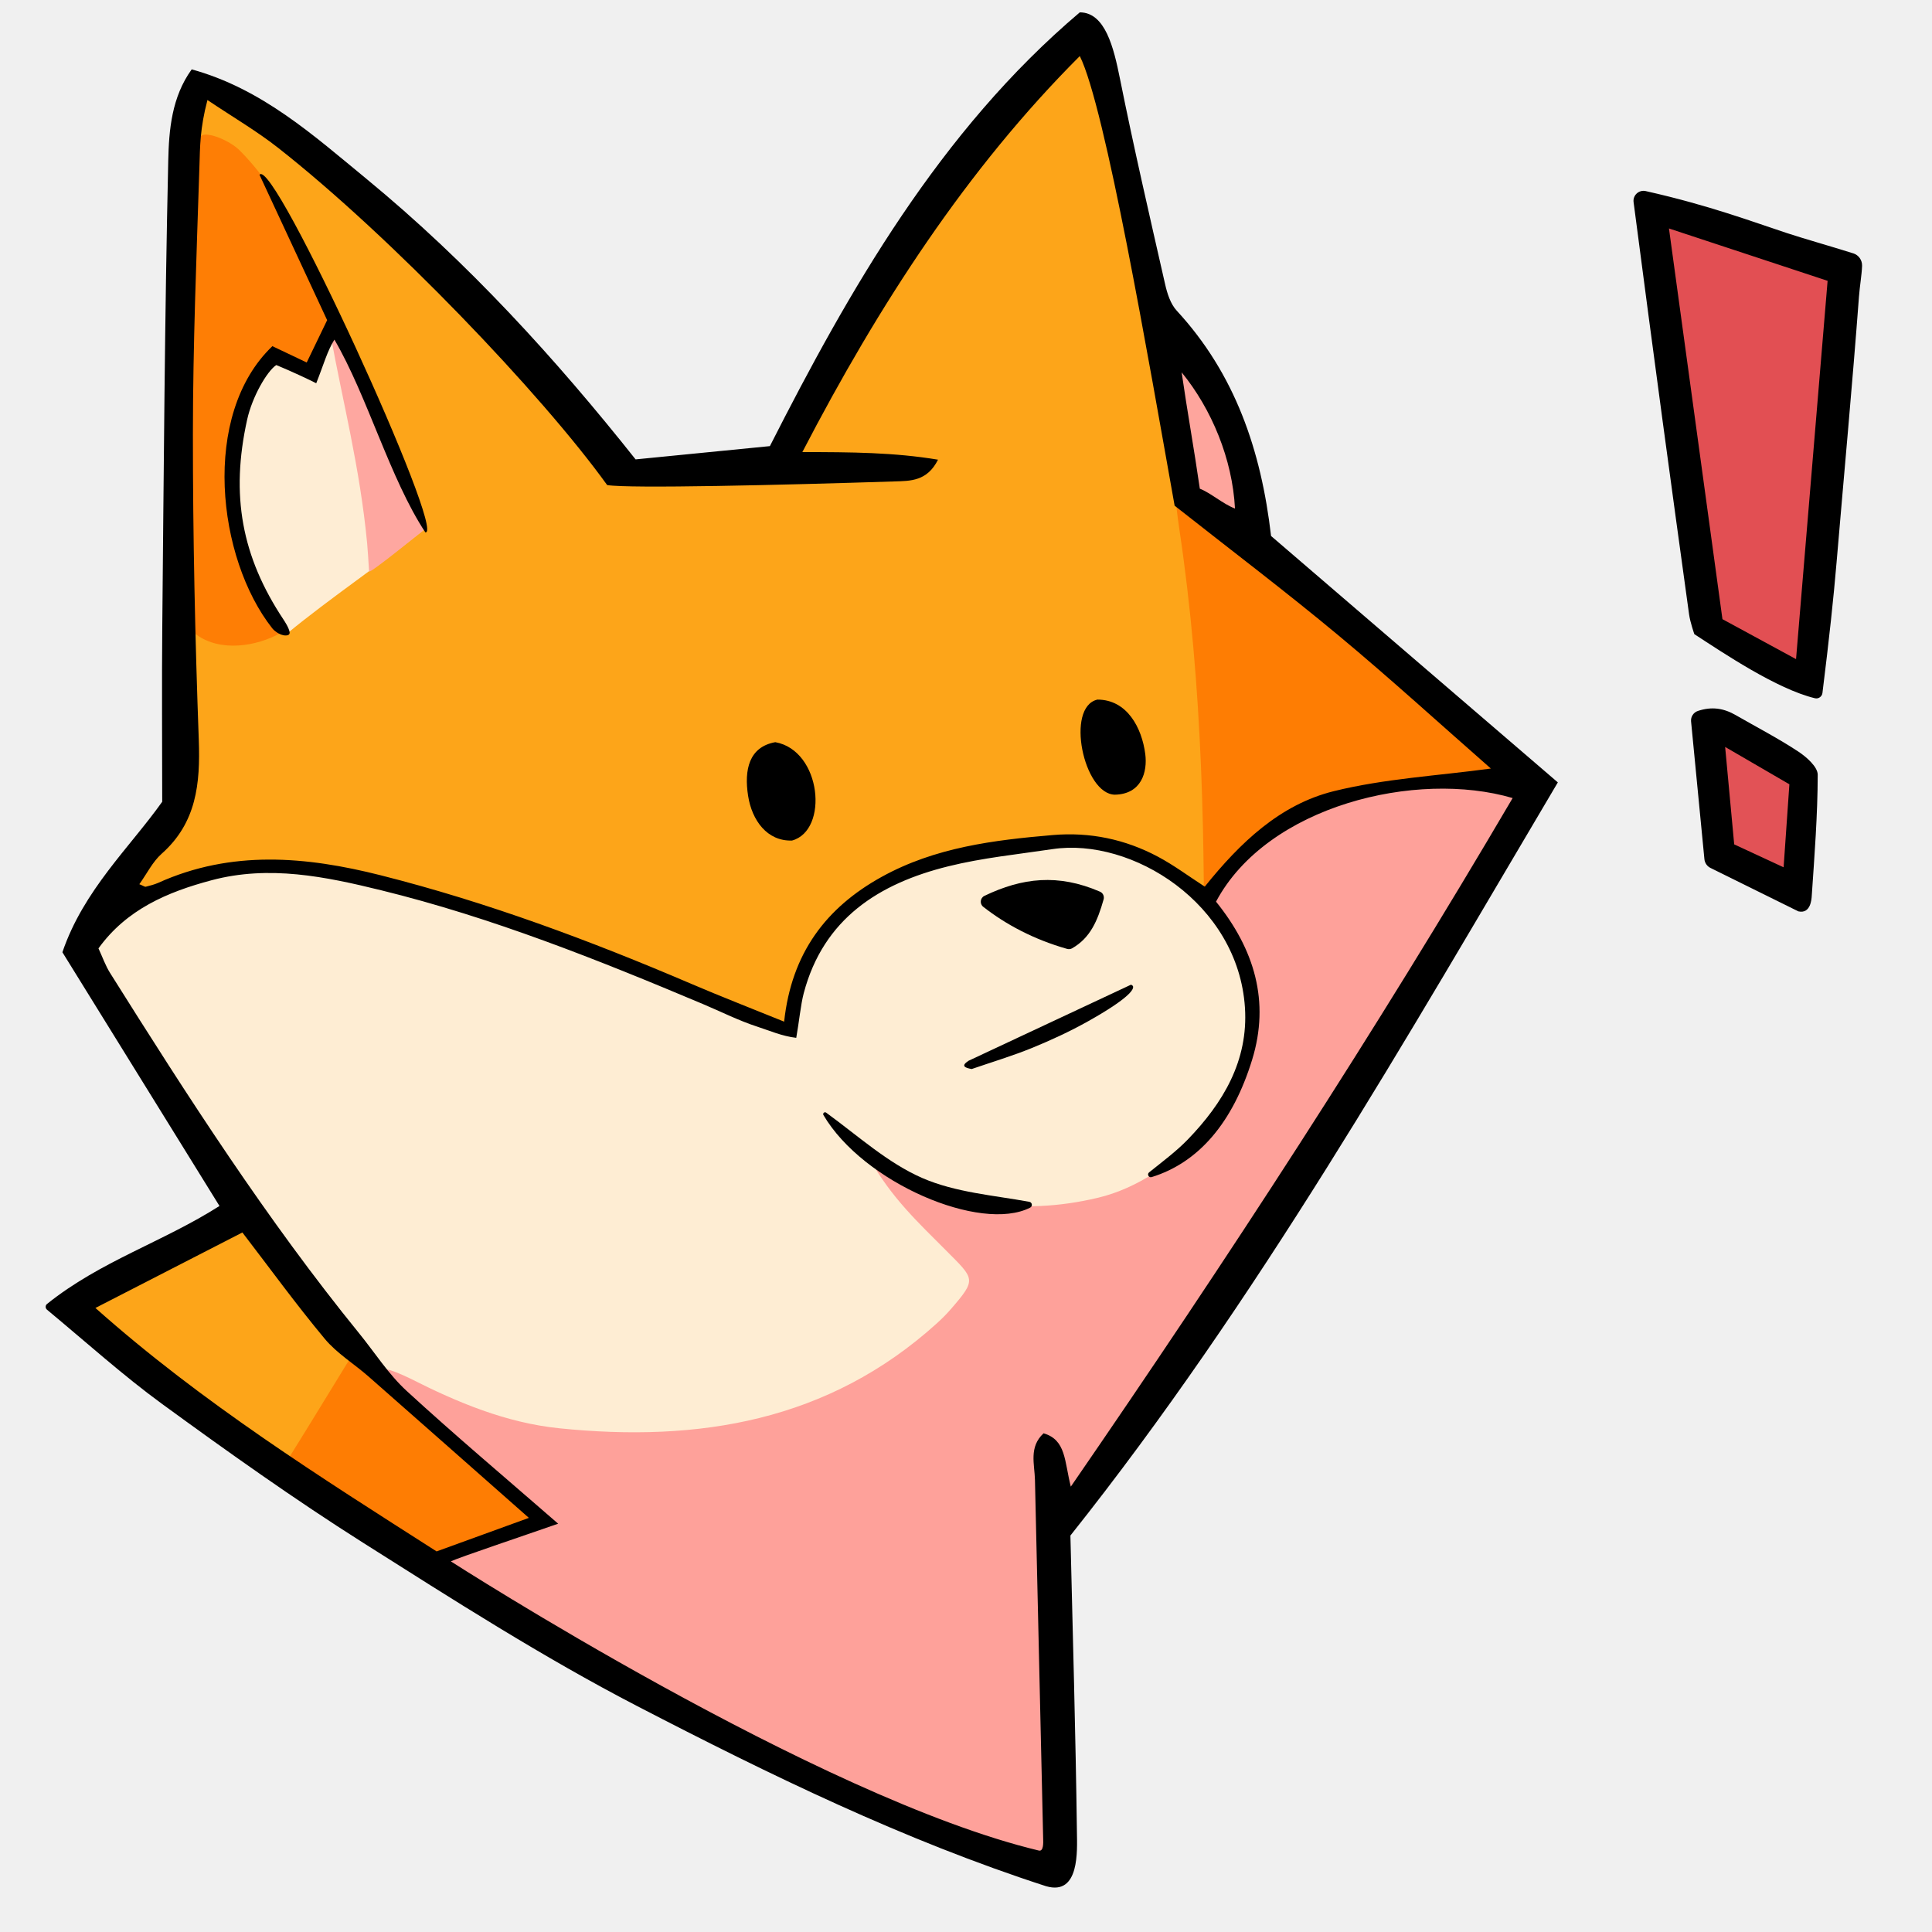
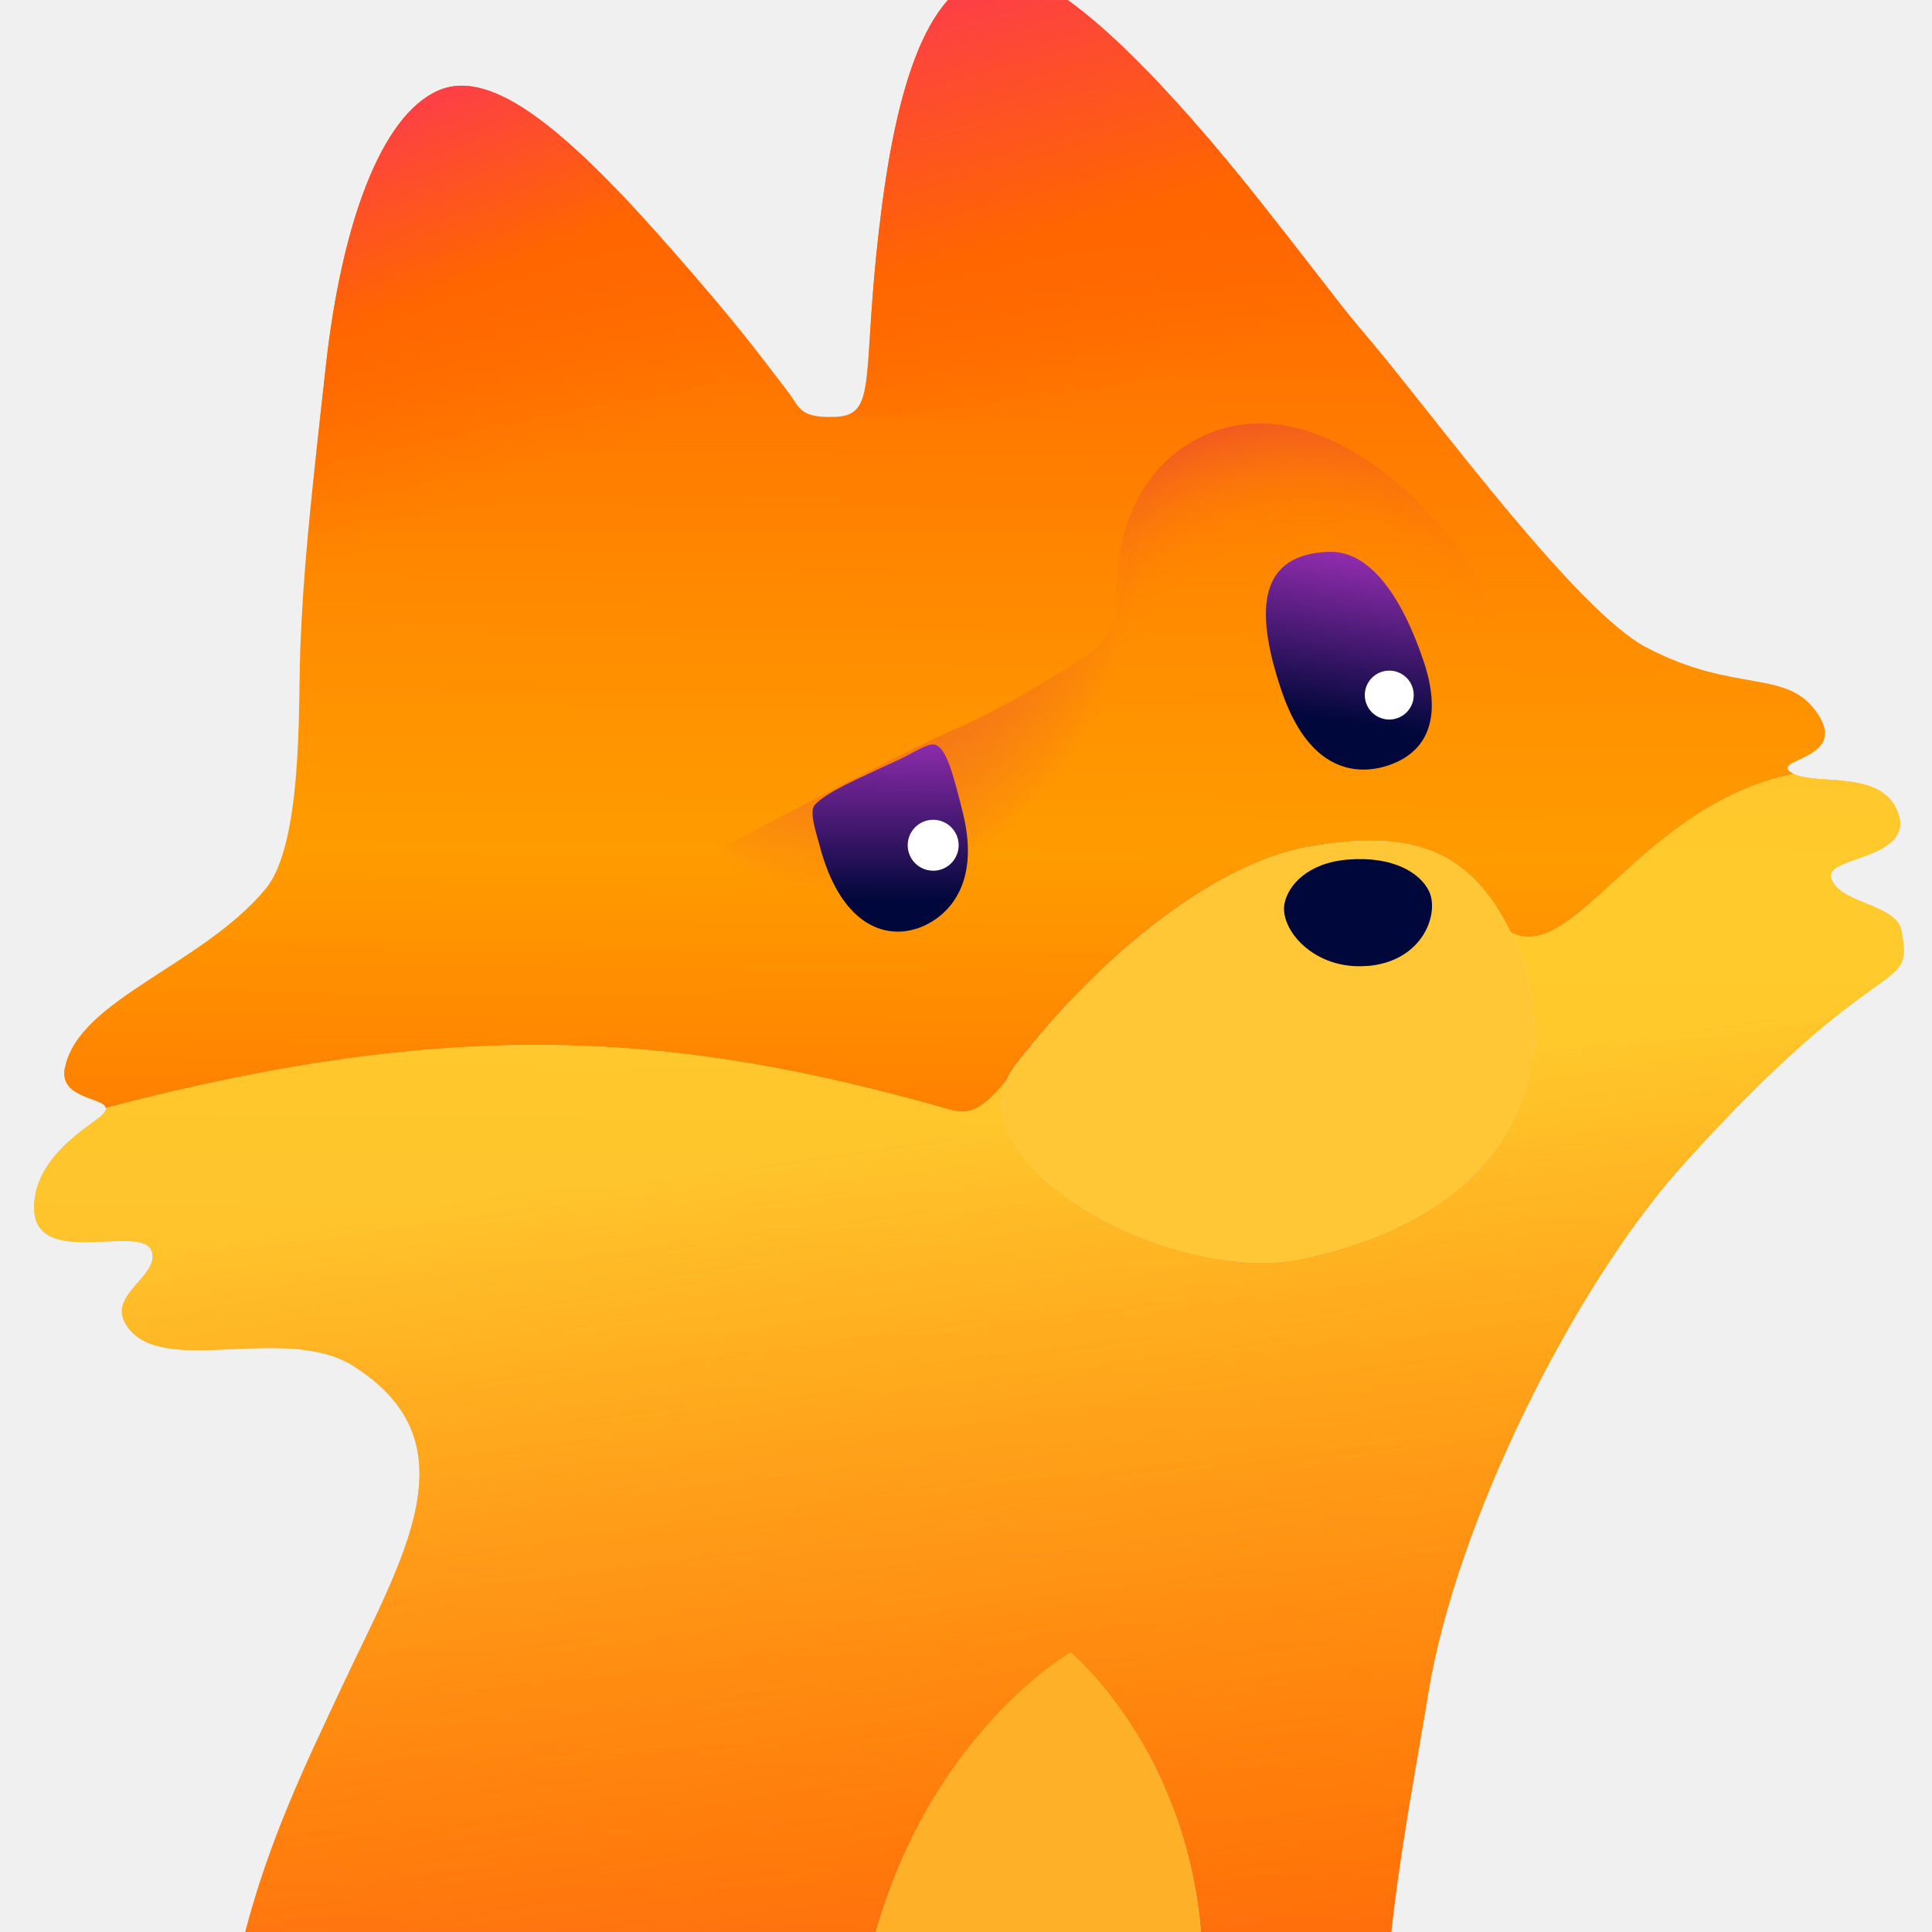
- <svg xmlns="http://www.w3.org/2000/svg" id="security_error_v5" viewBox="0 0 531.33 531.33">
+ <svg xmlns="http://www.w3.org/2000/svg" width="140" height="140" viewBox="0 0 140 140" fill="none">
+   <g clip-path="url(#c0)">
+     <path d="M4.705 77.385C5.649 72.437 14.697 69.931 19.262 64.39C21.939 61.143 21.614 51.094 21.752 47.335C21.752 47.278 21.752 47.221 21.752 47.164C21.972 41.452 22.444 36.911 23.623 26.398C24.738 16.439 27.545 8.375 31.777 6.552C35.699 4.86 41.215 9.579 48.84 18.286C53.348 23.437 54.479 24.958 57.156 28.465C57.449 28.848 57.628 29.214 57.888 29.507C58.303 29.979 58.93 30.28 60.565 30.206C60.923 30.19 61.224 30.133 61.477 30.036C63.47 29.263 62.485 25.674 63.926 14.787C65.317 4.233 67.978 -2.016 72.852 -1.983C77.083 -1.959 85.082 6.699 91.412 14.714C96.653 21.354 97.059 22.045 99.094 24.421C101.461 27.196 105.457 32.477 109.476 37.269C113.138 41.631 116.808 45.593 119.265 46.895C125.815 50.354 129.566 48.36 131.772 51.802C133.741 54.886 128.899 54.975 129.607 55.813C129.705 55.927 129.835 56.009 129.981 56.082C118.948 58.312 114.049 70.004 109.468 67.555C108.207 64.976 106.702 63.251 104.863 62.209C102.234 60.728 98.947 60.63 94.757 61.387C88.532 62.518 81.103 68.206 75.374 74.976C74.74 75.725 74.121 76.481 73.535 77.254C73.275 77.596 73.08 77.954 72.925 78.312C71.176 80.371 70.329 80.843 68.816 80.412C48.937 74.748 32.997 73.658 7.659 80.289C7.553 79.516 4.257 79.647 4.689 77.385H4.705Z" fill="url(#g0)" />
+     <path opacity="0.7" d="M52.599 61.281C52.599 61.281 65.032 54.666 69.247 52.819C73.544 50.939 76.619 48.775 78.645 47.579C83.617 44.666 79.069 34.454 89.166 31.37C98.833 28.416 123.179 42.835 107.784 59.394C92.389 75.944 61.224 78.524 55.593 73.226C49.963 67.929 52.428 61.932 52.599 61.273V61.281Z" fill="url(#g1)" />
+     <path opacity="0.7" d="M102.788 36.44C98.345 31.997 91.949 28.645 86.18 32.135C80.403 35.626 80.395 43.446 81.469 47.075C82.543 50.704 84.829 56.986 86.302 58.467C87.783 59.947 97.36 55.065 102.592 51.306C107.832 47.547 110.705 44.365 102.788 36.448V36.44Z" fill="url(#g2)" />
+     <path d="M94.691 31.231C91.9 30.369 88.971 30.45 86.18 32.135C85.871 32.322 85.586 32.525 85.309 32.737C76.391 31.126 65.228 30.288 61.484 30.043C63.478 29.27 62.493 25.682 63.934 14.795C65.325 4.241 67.986 -2.008 72.86 -1.975C77.091 -1.951 85.09 6.707 91.42 14.722C96.661 21.361 97.067 22.053 99.102 24.429C101.469 27.204 105.465 32.484 109.484 37.277L106.905 37.179C103.349 34.055 98.727 31.923 94.691 31.24V31.231Z" fill="url(#g3)" />
+     <path d="M21.76 47.164C21.98 41.452 22.452 36.912 23.632 26.399C24.747 16.439 27.554 8.375 31.785 6.553C35.707 4.86 41.224 9.58 48.848 18.286C53.356 23.437 54.487 24.959 57.164 28.466C57.457 28.848 57.636 29.214 57.897 29.507C55.179 30.549 49.149 32.868 43.136 35.301C33.591 39.149 25.601 44.43 21.768 47.164H21.76Z" fill="url(#g4)" />
+     <path d="M25.617 98.988C20.581 95.807 11.435 99.989 9.083 95.904C7.854 93.772 11.557 92.471 11.004 90.68C10.361 88.605 2.606 91.966 2.476 87.637C2.37 84.163 5.902 81.966 7.106 81.046C7.545 80.713 7.7 80.477 7.675 80.289C33.014 73.65 48.954 74.748 68.833 80.412C70.338 80.843 71.192 80.371 72.942 78.312C70.11 84.887 85.164 93.227 94.529 91.177C111.422 87.483 113.155 75.537 109.697 67.995C109.623 67.84 109.55 67.702 109.477 67.555C114.058 70.004 118.948 58.32 129.99 56.082C131.707 56.944 136.703 55.7 137.614 59.15C138.42 62.225 132.382 62.111 132.675 63.535C133.074 65.472 137.419 65.464 137.777 67.417C138.697 72.315 136.532 68.165 121.869 84.513C114.058 93.219 105.49 110.339 103.488 122.772C102.707 127.598 101.348 134.53 100.713 141.081H87.1C86.335 126.979 77.58 119.762 77.58 119.762C77.58 119.762 67.14 125.734 63.169 141.081H17.497C19.287 133.676 22.159 127.826 24.747 122.301C29.173 112.854 34.438 104.57 25.617 98.996V98.988Z" fill="url(#g5)" />
+     <path opacity="0.6" d="M25.617 98.988C20.581 95.807 11.435 99.989 9.083 95.904C7.854 93.772 11.557 92.471 11.004 90.68C10.361 88.605 2.606 91.966 2.476 87.637C2.37 84.163 5.902 81.966 7.106 81.046C7.545 80.713 7.7 80.477 7.675 80.289C33.014 73.65 48.954 74.748 68.833 80.412C70.338 80.843 71.192 80.371 72.942 78.312C70.11 84.887 85.164 93.227 94.529 91.177C111.422 87.483 113.155 75.537 109.697 67.995C109.623 67.84 109.55 67.702 109.477 67.555C114.058 70.004 118.948 58.32 129.99 56.082C131.707 56.944 136.703 55.7 137.614 59.15C138.42 62.225 132.382 62.111 132.675 63.535C133.074 65.472 137.419 65.464 137.777 67.417C138.697 72.315 136.532 68.165 121.869 84.513C114.058 93.219 105.49 110.339 103.488 122.772C102.707 127.598 101.348 134.53 100.713 141.081H87.1C86.335 126.979 77.58 119.762 77.58 119.762C77.58 119.762 67.14 125.734 63.169 141.081H17.497C19.287 133.676 22.159 127.826 24.747 122.301C29.173 112.854 34.438 104.57 25.617 98.996V98.988Z" fill="url(#g6)" />
+     <path d="M75.382 74.975C81.111 68.206 88.532 62.526 94.765 61.387C98.955 60.622 102.251 60.728 104.871 62.209C106.71 63.242 108.215 64.967 109.476 67.555C109.549 67.701 109.623 67.839 109.696 67.994C113.154 75.537 111.421 87.482 94.529 91.176C85.155 93.227 70.11 84.878 72.941 78.312C73.096 77.954 73.291 77.604 73.552 77.254C74.138 76.481 74.756 75.724 75.391 74.975H75.382Z" fill="#FFC635" />
+     <path d="M77.579 119.745C77.579 119.745 86.335 126.971 87.1 141.064H63.169C67.14 125.718 77.579 119.745 77.579 119.745Z" fill="#FFB029" />
+     <path d="M99.077 69.994C95.196 70.32 92.714 67.317 93.08 65.478C93.341 64.168 94.732 62.532 97.67 62.288C100.99 62.02 102.918 63.281 103.545 64.567C104.318 66.145 103.162 69.66 99.085 70.002L99.077 69.994Z" fill="#00073A" />
+     <path d="M66.457 67.278C64.016 68.092 60.859 66.92 59.378 61.216C59.158 60.37 58.605 58.799 59.044 58.327C59.915 57.383 61.998 56.513 65.155 55.04C66.18 54.56 67.312 53.787 67.775 53.966C68.548 54.259 68.996 55.764 69.769 58.881C71.168 64.511 68.272 66.676 66.457 67.286V67.278Z" fill="url(#g7)" />
+     <path d="M65.807 61.591C65.62 60.59 66.279 59.622 67.28 59.435C68.281 59.248 69.249 59.907 69.436 60.908C69.623 61.909 68.964 62.877 67.963 63.064C66.962 63.251 65.994 62.592 65.807 61.591Z" fill="white" />
+     <path d="M96.304 39.986C99.225 39.889 101.552 43.144 103.147 47.871C103.481 48.856 103.66 49.71 103.725 50.459C104.018 53.787 102.016 54.999 100.576 55.471C99.714 55.756 98.07 56.09 96.402 55.129C95.124 54.397 93.839 52.908 92.87 50.068C90.755 43.835 91.414 40.157 96.296 39.986H96.304Z" fill="url(#g8)" />
+     <path d="M100.2 48.659C101.144 48.399 102.121 48.952 102.381 49.896C102.641 50.84 102.088 51.816 101.144 52.077C100.2 52.337 99.224 51.784 98.963 50.84C98.703 49.896 99.256 48.919 100.2 48.659Z" fill="white" />
+   </g>
  <defs>
-     <style>.cls-1,.cls-13,.cls-15{stroke-width:0}.cls-13{fill:#fe7d03}.cls-15{fill:#feedd4}</style>
+     <linearGradient id="g0" x1="68.865" y1="15.755" x2="67.555" y2="174.881" gradientUnits="userSpaceOnUse">
+       <stop stop-color="#FF6600" />
+       <stop offset="0.04" stop-color="#FF6F00" />
+       <stop offset="0.2" stop-color="#FF8F00" />
+       <stop offset="0.29" stop-color="#FF9C00" />
+       <stop offset="0.52" stop-color="#FF6600" />
+       <stop offset="0.86" stop-color="#FB2872" />
+     </linearGradient>
+     <radialGradient id="g1" cx="0" cy="0" r="1" gradientUnits="userSpaceOnUse" gradientTransform="translate(61.0777 38.006) rotate(180) scale(23.5646 29.6914)">
+       <stop stop-color="#D81F60" stop-opacity="0.5" />
+       <stop offset="0.22" stop-color="#D81F60" stop-opacity="0.49" />
+       <stop offset="0.39" stop-color="#D81F60" stop-opacity="0.44" />
+       <stop offset="0.54" stop-color="#D81F60" stop-opacity="0.37" />
+       <stop offset="0.68" stop-color="#D81F60" stop-opacity="0.26" />
+       <stop offset="0.81" stop-color="#D81F60" stop-opacity="0.12" />
+       <stop offset="0.91" stop-color="#D81F60" stop-opacity="0" />
+     </radialGradient>
+     <radialGradient id="g2" cx="0" cy="0" r="1" gradientUnits="userSpaceOnUse" gradientTransform="translate(94.7808 53.6901) rotate(180) scale(23.4425 23.4426)">
+       <stop offset="0.63" stop-color="#D81F60" stop-opacity="0" />
+       <stop offset="0.7" stop-color="#D81F60" stop-opacity="0.02" />
+       <stop offset="0.77" stop-color="#D81F60" stop-opacity="0.07" />
+       <stop offset="0.84" stop-color="#D81F60" stop-opacity="0.16" />
+       <stop offset="0.91" stop-color="#D81F60" stop-opacity="0.28" />
+       <stop offset="0.98" stop-color="#D81F60" stop-opacity="0.43" />
+       <stop offset="1" stop-color="#D81F60" stop-opacity="0.5" />
+     </radialGradient>
+     <linearGradient id="g3" x1="83.837" y1="27.692" x2="72.73" y2="-12.407" gradientUnits="userSpaceOnUse">
+       <stop stop-color="#FF6600" stop-opacity="0" />
+       <stop offset="0.05" stop-color="#FF6600" stop-opacity="0.17" />
+       <stop offset="0.3" stop-color="#FF6600" />
+       <stop offset="0.65" stop-color="#FD4737" />
+       <stop offset="1" stop-color="#FB2872" />
+     </linearGradient>
+     <linearGradient id="g4" x1="38.571" y1="35.154" x2="24.966" y2="0.784" gradientUnits="userSpaceOnUse">
+       <stop stop-color="#FF6600" stop-opacity="0" />
+       <stop offset="0.04" stop-color="#FF6600" stop-opacity="0.05" />
+       <stop offset="0.11" stop-color="#FF6600" stop-opacity="0.2" />
+       <stop offset="0.21" stop-color="#FF6600" stop-opacity="0.43" />
+       <stop offset="0.33" stop-color="#FF6600" stop-opacity="0.75" />
+       <stop offset="0.42" stop-color="#FF6600" />
+       <stop offset="0.71" stop-color="#FD4737" />
+       <stop offset="1" stop-color="#FB2872" />
+     </linearGradient>
+     <linearGradient id="g5" x1="70.712" y1="17.619" x2="68.849" y2="243.386" gradientUnits="userSpaceOnUse">
+       <stop stop-color="#FF6600" />
+       <stop offset="0.21" stop-color="#FF9C00" />
+       <stop offset="0.52" stop-color="#FF6600" />
+       <stop offset="0.86" stop-color="#FB2872" />
+     </linearGradient>
+     <linearGradient id="g6" x1="68.239" y1="61.054" x2="88.044" y2="196.876" gradientUnits="userSpaceOnUse">
+       <stop offset="0.15" stop-color="#FFEB49" />
+       <stop offset="0.34" stop-color="#FFC735" stop-opacity="0.73" />
+       <stop offset="0.58" stop-color="#FF9D1E" stop-opacity="0.42" />
+       <stop offset="0.78" stop-color="#FF7F0E" stop-opacity="0.19" />
+       <stop offset="0.92" stop-color="#FF6D03" stop-opacity="0.05" />
+       <stop offset="1" stop-color="#FF6600" stop-opacity="0" />
+     </linearGradient>
+     <linearGradient id="g7" x1="64.544" y1="49.586" x2="64.494" y2="67.346" gradientUnits="userSpaceOnUse">
+       <stop offset="0.16" stop-color="#A030B9" />
+       <stop offset="0.88" stop-color="#00073A" />
+     </linearGradient>
+     <linearGradient id="g8" x1="99.494" y1="36.187" x2="96.735" y2="54.47" gradientUnits="userSpaceOnUse">
+       <stop offset="0.16" stop-color="#A030B9" />
+       <stop offset="0.88" stop-color="#00073A" />
+     </linearGradient>
+     <clipPath id="c0">
+       <rect width="140" height="140" rx="14" fill="white" />
+     </clipPath>
  </defs>
-   <path d="M422.97 216.4c-21.16 34.58-43.68 71.6-65.31 105.89-15.17 24.04-29.8 48.74-47.75 70.61-13.83 16.85-20.95 30.5-20.95 40.5 0 18.06 2.9 50.74 2.87 68.88-.02 10.47-.75 14.01-10.87 10.12-63.4-24.35-124.62-55.9-180.92-94.41-25.49-17.43-51.61-33.84-74.55-54.81-5.74-5.24-6.7-4.93-1.53-7.78 11.12-6.14 23.54-11.54 35-17 5.8-2.76 6.93-9.47 3.92-14.06-9.31-14.17-19.12-28.04-27.87-42.54-16.18-26.82-15.94-18.77 1.35-44.75 4.02-6.04 8.62-11.7 12.55-17.79 1.31-2.04 1.93-4.91 1.9-7.39-.55-46.02-1.54-92.04-1.76-138.06-.07-14.5 1.49-29.03 2.92-43.49.99-9.96 2.36-9.31 11-3.91 40.81 25.54 75.77 64.06 106 101 4.23 5.17 37.29 3.67 45-1 0 0 9.6-18.29 14.19-26.91 16.34-30.66 36.87-58.33 59.5-84.51 2.1-2.43 6.24-5.41 8.54-4.8 3 .8 6.53 4.57 7.35 7.71 5.13 19.55 9.47 39.31 14.33 58.94.91 3.66 1.6 12.97 4.09 15.57 13.88 14.46 20.49 26.92 23.23 46.28.6 4.26 1.63 11.96 4.77 14.72 21.86 19.13 72.96 60.55 73 63Z" style="fill:#fda519;stroke-width:0" />
-   <path d="M47.37 162.15h-.82l-.82-.04V100.3c.52-.02 1.03-.03 1.55-.02.03 20.62.06 41.25.1 61.87Z" style="fill:#fee9d5;stroke-width:0" />
-   <path d="M47.27 100.28c-.52 0-1.03 0-1.55.02V83.94c.55-.02 1.1-.02 1.65-.02-.03 5.45-.07 10.9-.1 16.36Z" style="fill:#fef2e7;stroke-width:0" />
-   <path d="M311.19 387.47c3.62-20 17.36-95.18 19.79-110.81.5-43.88-.11-87.66-6.66-131.24-2.37-15.75-2.02-31.91-2.8-47.89-.08-1.69.59-3.41.91-5.12 1.55 1.15 3.4 2.05 4.61 3.49 10.55 12.51 14.56 27.62 16.73 43.37.83 6.05 2.33 10.81 7.76 15.17 20.96 16.84 41.22 34.56 61.76 51.94 9.24 7.81 9.95 9.67 3.81 19.74-20.15 33.01-40.36 65.98-61.02 98.67-13.39 21.18-27.62 41.83-41.47 62.72l-3.41-.03ZM140.77 334.29c22.76.21 43.39 17.46 45.7 39.79.69 6.64-.81 15.19-4.68 20.29-12.4 16.35-26.29 31.59-39.95 46.95-1.22 1.37-5.65 1.6-7.42.5-17.7-11.03-35.1-22.54-52.73-33.68-3.81-2.41-3.83-4.66-1.69-8.09 11.05-17.69 21.63-35.68 33.13-53.07 6.29-9.5 16.43-12.8 27.63-12.69Z" class="cls-13" />
-   <path d="M47.27 100.28c.03-5.45.07-10.9.1-16.36.66-12.06.9-24.17 2.21-36.16.42-3.84 2.86-8.79 5.9-10.5 1.85-1.04 7.85 1.49 10.48 4.15 14.87 15 20.78 35.15 27.75 54.7 9.05 25.41-1.04 48.97-9.75 71.3-3.79 9.71-33 19-36.61-5.25-.03-20.62-.06-41.25-.1-61.87Z" style="fill:#fe7e05;stroke-width:0" />
-   <path d="m311.19 387.47 3.41.03c-1.08 1.09-2.16 2.17-3.24 3.26-.06-1.1-.11-2.19-.17-3.29Z" style="fill:#fea14a;stroke-width:0" />
-   <path d="m310.05 394.16-.13-.59.45.08-.32.51z" style="fill:#fed0a5;stroke-width:0" />
-   <path d="M424.54 217.81c-4.99 8.21-9.94 16.44-14.97 24.62-15.79 25.68-31.26 51.55-47.51 76.94-15.58 24.34-31.91 48.2-48.06 72.18-3.35 4.98-6.86 10.03-11.14 14.16-7.02 6.77-10.07 14.29-9.41 24.21.8 12.07.2 24.23.2 36.36v46.74c-5.53-1.26-10.23-1.63-14.33-3.39-25.72-11.06-51.19-22.7-76.96-33.64-28.18-11.96-54.47-27.27-80.1-43.83-.73-.47-1.32-1.16-3.08-2.74 10.57-4.02 19.82-6.82 30.8-11-1.58-2.17-21.49-18.09-29-25-10.62-9.77-20-21.83-29.94-32.29-5.79-6.09-11.12-12.7-16.07-19.5-4.6-6.31-8.4-13.19-12.61-19.78-11.68-18.28-23.45-36.5-35.05-54.83-3.96-6.26-3.56-8.53 2.09-12.94 19.23-14.98 41.32-19.21 64.58-13.66 27.68 6.61 112.67 37.35 124 43 0 0 .4-17.62 9-27 22-24 54.53-24.69 59-25 29-2 44.62 14.93 46 16 16-28 41.29-29.95 55.84-31.39 7.17-.71 14.36-1.52 21.55-1.61 5.05-.06 10.12 1.02 15.17 1.59v1.82Z" style="fill:#feedd3;stroke-width:0" />
-   <path d="M86.15 102.4c.82-5 2.72-9.67 5.82-14 1.88 3.42 20 41 25 57-11.02 8.81-26.51 19.33-37.88 28.72-8.18-8.01-11.52-18.8-14.15-29.28-2.67-10.66-.79-26.56 4.03-37.44 5.15-11.63 5.67-8.78 17.18-5ZM317.97 87.82c13.29 9.68 19.52 23.7 23.35 38.97 1.64 6.55 2.2 13.36 3.6 22.29-5.44-2.87-9.27-5.36-13.45-6.97-5.56-2.15-5.74-6.36-6.58-11.4-2.38-14.36-5.75-28.56-8.73-42.82.6-.02 1.21-.04 1.81-.07Z" class="cls-15" />
-   <path d="M320.97 86.82c-.6.03-1.21.05-1.81.07-.7-4.28-1.39-8.56-2.09-12.84.66-.11 1.32-.21 1.98-.32l1.92 13.1Z" style="fill:#fef4e5;stroke-width:0" />
-   <path d="M112.87 379.14c12.97 6.58 26.33 12.16 40.94 13.66 38.34 3.92 74.06-1.91 103.86-28.88 1.34-1.22 2.64-2.51 3.82-3.88 7.18-8.29 6.57-8.22-1.26-16.09-7.49-7.54-15.06-14.46-21.26-25.55 0 0 2.09.75 2.53 1.01 19.41 11.87 39.02 15.09 60.47 9.99s42-28.19 42-49-12-33-12-33c12-17 30.27-26.92 39-29 21-5 36.68-4.74 46-2 6.34 1.86 5.74 1.21 3 6-8.09 14.17-15.1 26.36-24 40-29.04 44.54-56.01 90.84-87 134-10.24 14.26-20.97 17.85-20 35 1.16 20.43 3.11 54.5 3 75-.04 8.2.73 9.32-6.99 6.31-18.55-7.22-37.13-14.44-55.28-22.6-36.65-16.47-111.33-59.63-112.74-60.72 1.65-1.03 20.99-7.25 28-9 4.02-1 4.54-1.39 1.56-4.25-3.91-3.76-8-7.34-11.77-11.25-8.13-8.44-22.76-18.97-30.79-27.5.75-.07-1-3 8.89 1.74Z" style="fill:#fea19a;stroke-width:0" />
-   <path d="M321.31 84.93c6.56 9.98 14.39 19.37 19.29 30.11 4.27 9.36 5.37 20.21 7.62 30.45.93 4.2-1.05 4.27-4.56 3.02-10.06-3.58-16.78-8.68-17.5-20.99-.83-14.28-4.12-28.43-6.34-42.63l.75-.06.74.09Z" style="fill:#fea59d;stroke-width:0" />
-   <path d="M97.43 97.36c6.15 14.09 13.77 33.8 19.54 48.05 0 0-15.43 12.59-15.47 11.75-.08-1.94-.48-7.26-.53-7.75-2-21-6.8-39.28-10-57-.27-1.51 5.93 3.74 6.46 4.95Z" style="fill:#fea7a0;stroke-width:0" />
-   <path d="M506.96 71.23c.54-.27 1.01-.18 1.41.28v9.05c-.51.01-1.02.05-1.52.12l.12-9.44Z" style="fill:#efa0a3;stroke-width:0" />
-   <path d="M506.85 80.67c.51-.06 1.01-.1 1.52-.12v5.43c-.51.03-1.01.06-1.51.1v-5.41Z" style="fill:#f5cacb;stroke-width:0" />
-   <path d="M506.85 82.67v5.41c-1.73 28.51-3.38 57.02-5.25 85.52-.29 4.36-1.55 8.66-2.36 12.99-4.88-1.47-10.02-2.36-14.6-4.51-11.64-5.47-16.88-14.62-18.09-28.21-2.37-26.6-6.77-53-10.21-79.5-2.56-19.67-2.45-19.77 15.8-13.55 11.66 3.97 23.21 8.26 34.82 12.41l-.12 9.44Z" style="fill:#e24f53;stroke-width:0" />
-   <path d="M495.24 227.66v.9c-.09 20.01-.18 20.19-17.16 10.75-2.57-1.43-5-5.14-5.47-8.14-1.3-8.27-1.58-16.71-2.17-25.09-.37-5.27 2.1-6.61 6.46-4.28 5.47 2.91 10.95 5.84 16.1 9.29 1.48.99 2.36 3.75 2.52 5.78.28 3.56-.22 7.19-.39 10.79h.12Z" style="fill:#e25256;stroke-width:0" />
-   <path d="M287.76 518.76c-39.19-12.68-76.12-30.7-112.51-49.55-25.94-13.44-50.68-29.29-75.41-44.94-18.89-11.96-37.15-24.96-55.23-38.14-10.63-7.75-20.83-16.93-31.69-25.95-.49-.4-.49-1.16 0-1.56 14.69-11.8 31.97-17.09 47.44-26.96-14.45-23.34-28.84-46.59-43.2-69.78 5.82-17.1 18.54-28.83 27.45-41.39 0-16.83-.13-32.52.02-48.21.41-42.69.67-85.39 1.64-128.07.19-8.46.93-17.5 6.45-25.13 19.3 5.31 33.46 18.11 48.1 30.14 27.92 22.96 52.09 49.55 73.98 77.12 16.01-1.58 20.92-2.07 36.93-3.65 21.71-42.73 46.7-86.68 85.23-119.29 7 0 9.33 9.71 11.04 18.22 3.8 18.92 8.15 37.74 12.43 56.57.58 2.55 1.49 5.41 3.19 7.25 16.04 17.37 23.22 38.43 25.94 61.96 25.92 22.27 52.03 44.71 78.87 67.77-42.09 71.08-82.61 142.46-134.05 207.13.64 27.18 1.44 54.39 1.79 81.6.06 4.97.79 17.49-8.43 14.85Zm46.66-270.8c10.58 13.11 14.87 27.45 9.94 43.47-5.32 17.3-14.71 28.29-27.64 32.29-.79.24-1.34-.78-.7-1.3 4-3.2 7.56-5.86 10.62-9.02 9.74-10.07 16.69-21.68 15.74-36.3-1.87-28.66-31.11-46.83-52.91-43.58-9.57 1.43-19.28 2.4-28.64 4.72-19.11 4.72-34.38 14.4-39.8 34.94-.82 3.11-1.29 8.04-2.05 12.24-3.88-.44-7.4-2-10.65-3.05-5.13-1.66-10-4.13-14.99-6.23-28.9-12.18-58.01-23.81-88.55-31.31-15.31-3.76-30.76-6.96-46.6-2.75-12.16 3.24-23.37 8.01-31.11 18.74 1.13 2.43 1.92 4.74 3.18 6.74 21.38 34.03 43.09 67.85 68.49 99.1 4.33 5.32 8.08 11.27 13.08 15.86 13.28 12.2 27.1 23.83 41.67 36.52-9.35 3.27-27.51 9.36-29.51 10.36 0 0 101 65 161.71 79.53 1.34.32 1.21-2.29 1.19-3.08-.73-32.95-1.53-65.9-2.26-98.85-.1-4.33-1.72-9.04 2.37-12.82 6.21 1.83 5.7 7.61 7.49 14.67 43.35-62.96 83.76-125.07 121.51-189.37-26.41-7.78-67.47 2.05-81.57 28.48ZM257.98 126.4c-3 6-7.65 5.86-12 6-31 1-73 2-79 1-18-25-59.46-68.36-90.46-92.72-5.85-4.6-12.33-8.38-19.47-13.17-2.07 7.89-2.03 12.72-2.21 18.38-.79 24.5-1.78 49-1.79 73.51-.01 28.04.6 56.09 1.62 84.12.43 11.97-.61 22.76-10.22 31.28-2.48 2.2-4.03 5.44-6.13 8.37 1.22.5 1.53.76 1.75.7 1.17-.31 2.36-.59 3.46-1.08 20.11-9.08 40.63-7.27 61.18-2.07 29.35 7.42 57.62 17.96 85.42 29.86 8.13 3.48 16.38 6.68 25.52 10.39 2.03-18.85 11.53-31.36 26.81-39.81 14.67-8.12 30.79-10.12 47.09-11.51 10.23-.87 19.88 1.16 28.87 5.94 4.44 2.36 8.51 5.41 12.91 8.25 9.74-12.13 20.72-22.6 35.47-26.25 13.97-3.46 28.61-4.24 43.21-6.23-13.8-12.1-27.58-24.69-41.91-36.61-14.34-11.93-29.24-23.21-45.06-35.68-7.18-40.2-19.08-109.65-26.08-123.65-31 31-55.23 68.32-76.3 108.91 13.5 0 25.3.09 37.3 2.09ZM26.24 359.71c29.25 26.05 62.12 46.67 93.83 66.95 9.09-3.3 16.82-6.11 25.38-9.22-15.18-13.39-29.59-26.14-44.04-38.83-4-3.52-8.74-6.39-12.1-10.42-7.9-9.48-15.16-19.49-22.65-29.24-13.52 6.94-26.84 13.78-40.42 20.76ZM324.97 102.4c1.5 10.44 3.47 21.36 5 32 2.97 1.14 6.31 4.17 9.67 5.46-.7-13.58-6.4-27.34-14.67-37.46ZM509.67 69.67c1.5.47 2.48 1.88 2.43 3.44-.09 2.54-.62 5.41-.85 8.42-1.83 24.38-4.1 48.73-6.16 73.09-.86 10.12-2.02 20.91-3.89 35.96-.12.99-1.08 1.68-2.05 1.45-10.51-2.53-25.14-12.4-33.18-17.63 0 0-1.15-3.26-1.45-5.46-5.01-36.22-9.4-68.5-15.26-113.35-.25-1.89 1.47-3.46 3.34-3.04 17.65 3.97 29.41 8.46 38.83 11.55 4.86 1.6 11.62 3.49 18.25 5.58Zm-50.68-6.83c5.06 36.98 9.88 72.16 14.71 107.44 6.75 3.66 13.47 7.31 20.24 10.99 2.96-35.49 5.84-69.98 8.68-104.04-14.59-4.81-28.27-9.33-43.63-14.4ZM494.6 250.65c-8.01-3.96-15.81-7.81-24.2-11.96a3.008 3.008 0 0 1-1.66-2.4c-1.24-12.83-2.45-25.29-3.67-37.89-.12-1.28.66-2.47 1.88-2.88 3.89-1.29 7.16-.72 10.42 1.16 5.73 3.3 11.63 6.35 17.14 9.98 2.3 1.51 5.39 4.23 5.39 6.4-.02 11.11-.89 22.22-1.64 33.32-.06.93-.3 5.01-3.67 4.26Zm-2.49-34.96c-5.84-3.39-10.98-6.38-17.67-10.27.95 10.19 1.74 18.7 2.49 26.79 4.77 2.21 8.68 4.03 13.59 6.31.6-8.64 1.1-15.78 1.59-22.83Z" class="cls-1" />
-   <path d="M293.47 260.96c-9.13-2.59-16.84-6.7-23.06-11.57-1.04-.81-.86-2.45.33-3.02 10.37-4.97 20.23-6.15 31.79-1.14.81.35 1.22 1.27.98 2.12-1.64 5.81-3.64 10.6-8.68 13.46-.41.23-.91.28-1.36.15ZM226.46 306.66c-.28-.47.3-.99.74-.67 8.89 6.48 16.94 13.83 26.39 17.96 9.21 4.02 19.84 4.79 29.5 6.57.79.15.94 1.22.23 1.59-13.57 6.95-45.95-6.85-56.86-25.45ZM266.34 291.74c14.97-7.01 29.94-14.03 44.69-20.93 1.95.59-.53 3.75-11.78 10.05-4.96 2.78-10.16 5.19-15.43 7.34-5.42 2.21-11.05 3.89-16.59 5.8-1.91-.33-3.03-.87-.89-2.25ZM71.37 48.09c3.6-5.69 51.6 99.31 45.6 98.31-9.68-14.65-15.93-37.48-25-53-1.96 3.08-3 7-5 12-6-3-11-5-11-5-2.5 1.67-6.58 8.6-8 15-4.6 20.79-1.53 37.64 10 55 .26.39 1.51 2.26 1.69 3.49a.72.72 0 0 1-.52.8c-1.6.41-3.54-.98-4.25-1.88-15.18-19.2-19.73-58.78.02-77.61l9.44 4.49c1.84-3.81 3.62-7.49 5.62-11.64-5.99-12.88-12.02-25.83-18.59-39.96ZM213.22 204.11c12.75 2.29 14.75 24.29 4.6 27.05-6.85.24-11.03-5.56-12.08-12.29-1.12-7.14.23-13.46 7.48-14.76ZM301.81 192.4c8.16 0 12.23 7.76 13.16 15 .62 4.85-1 11-8.37 11.15-8.63-.15-13.63-24.15-4.79-26.15Z" class="cls-1" />
</svg>
